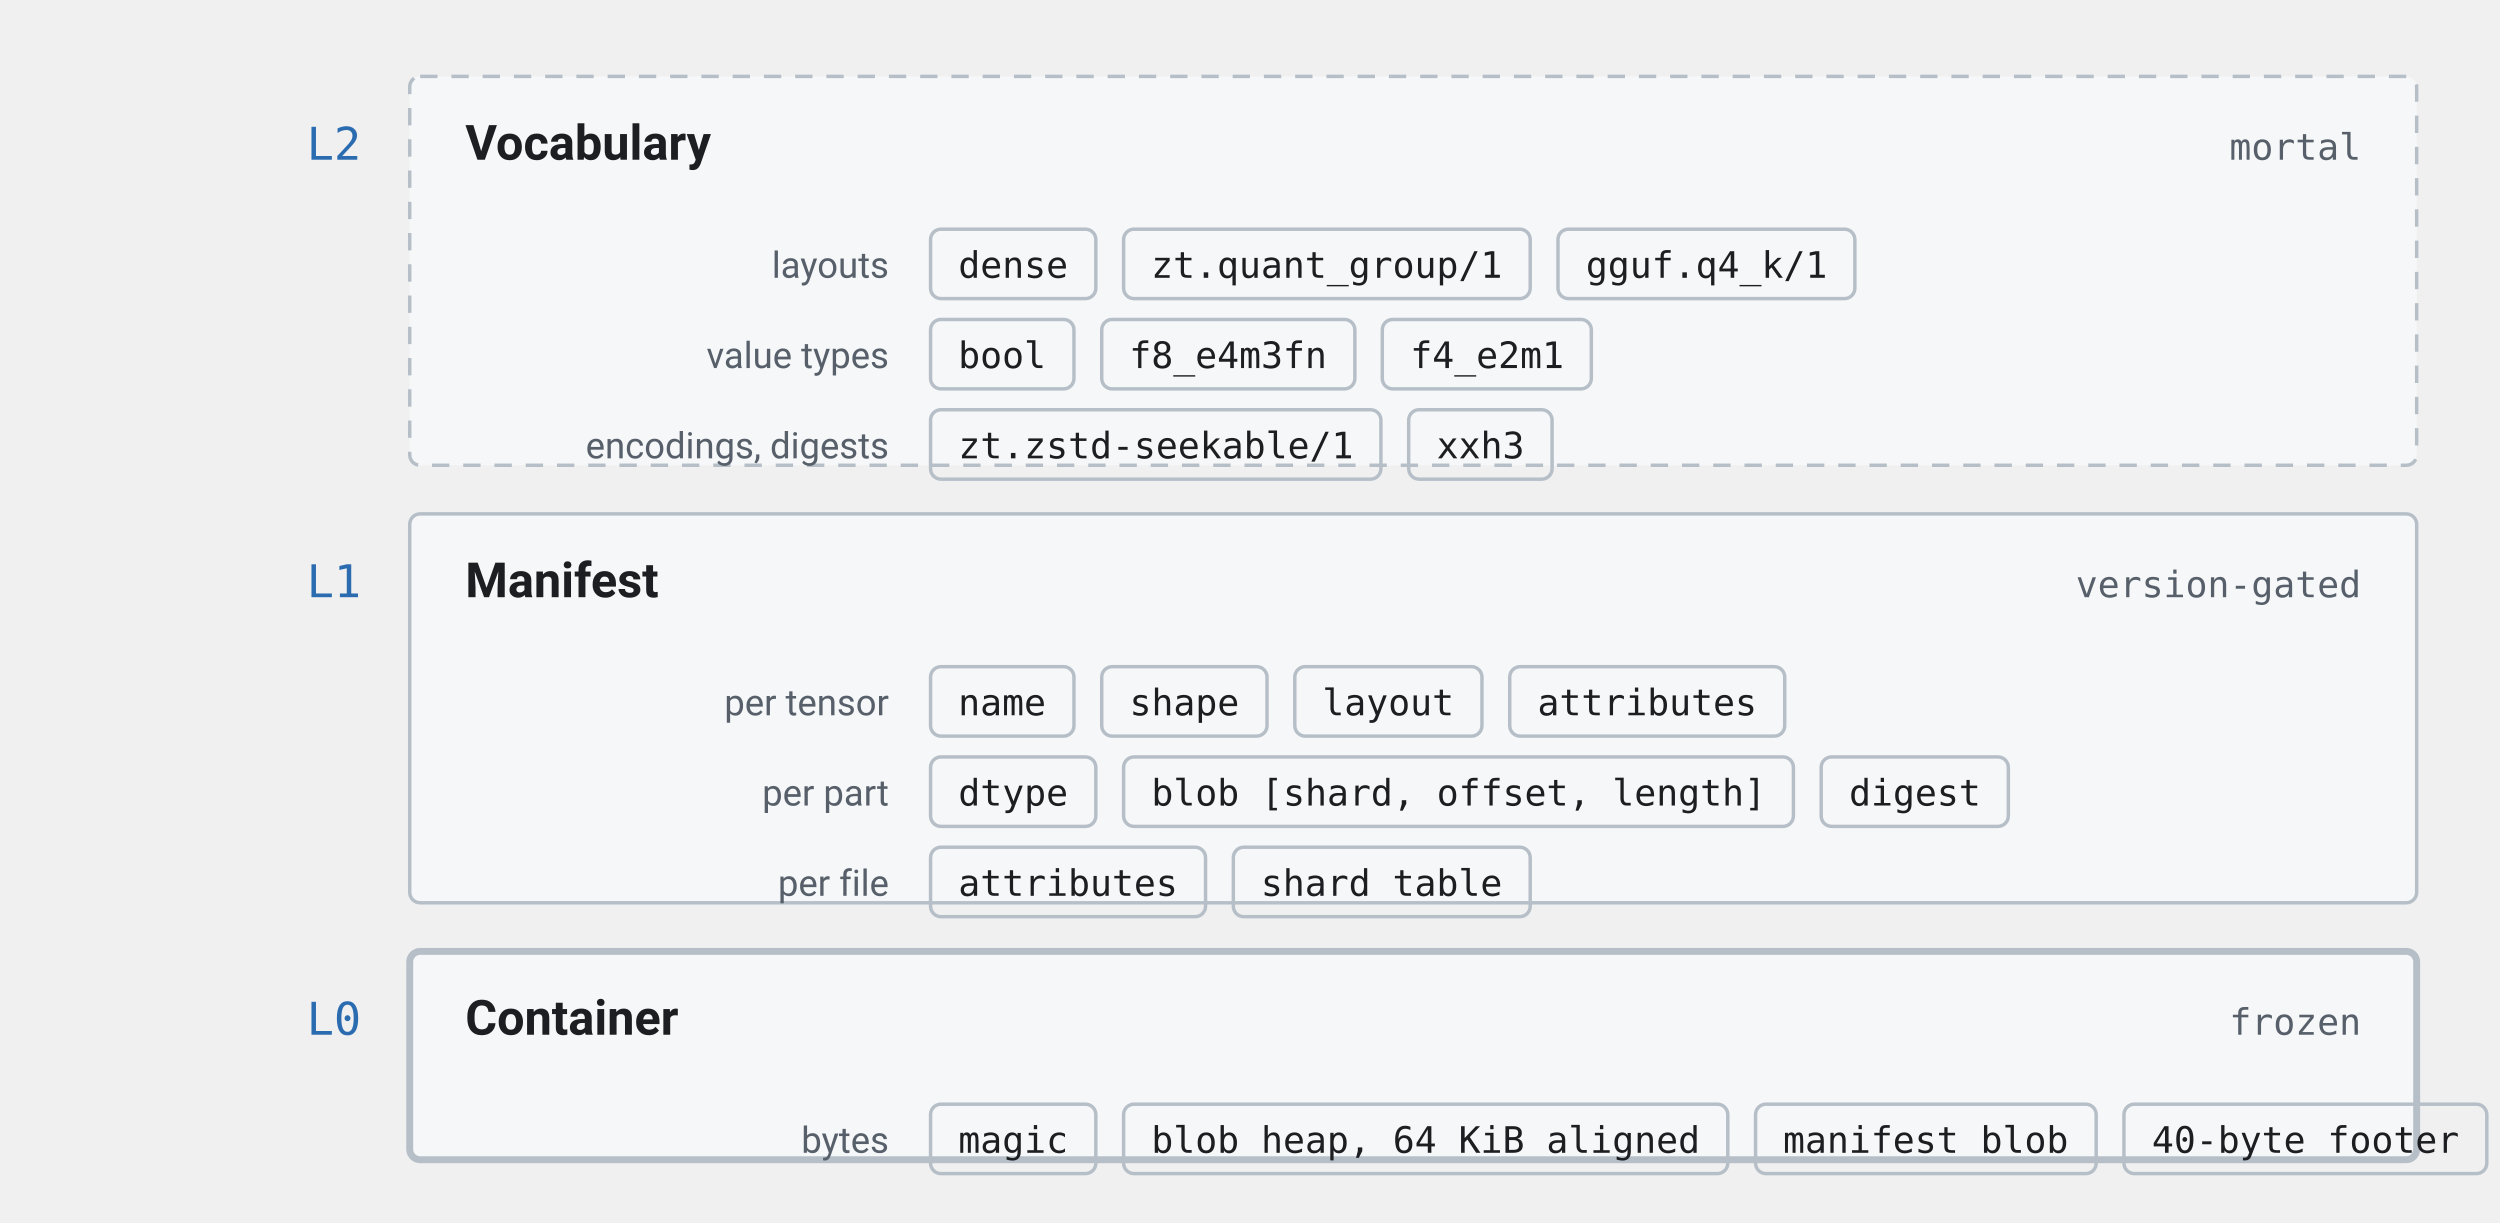
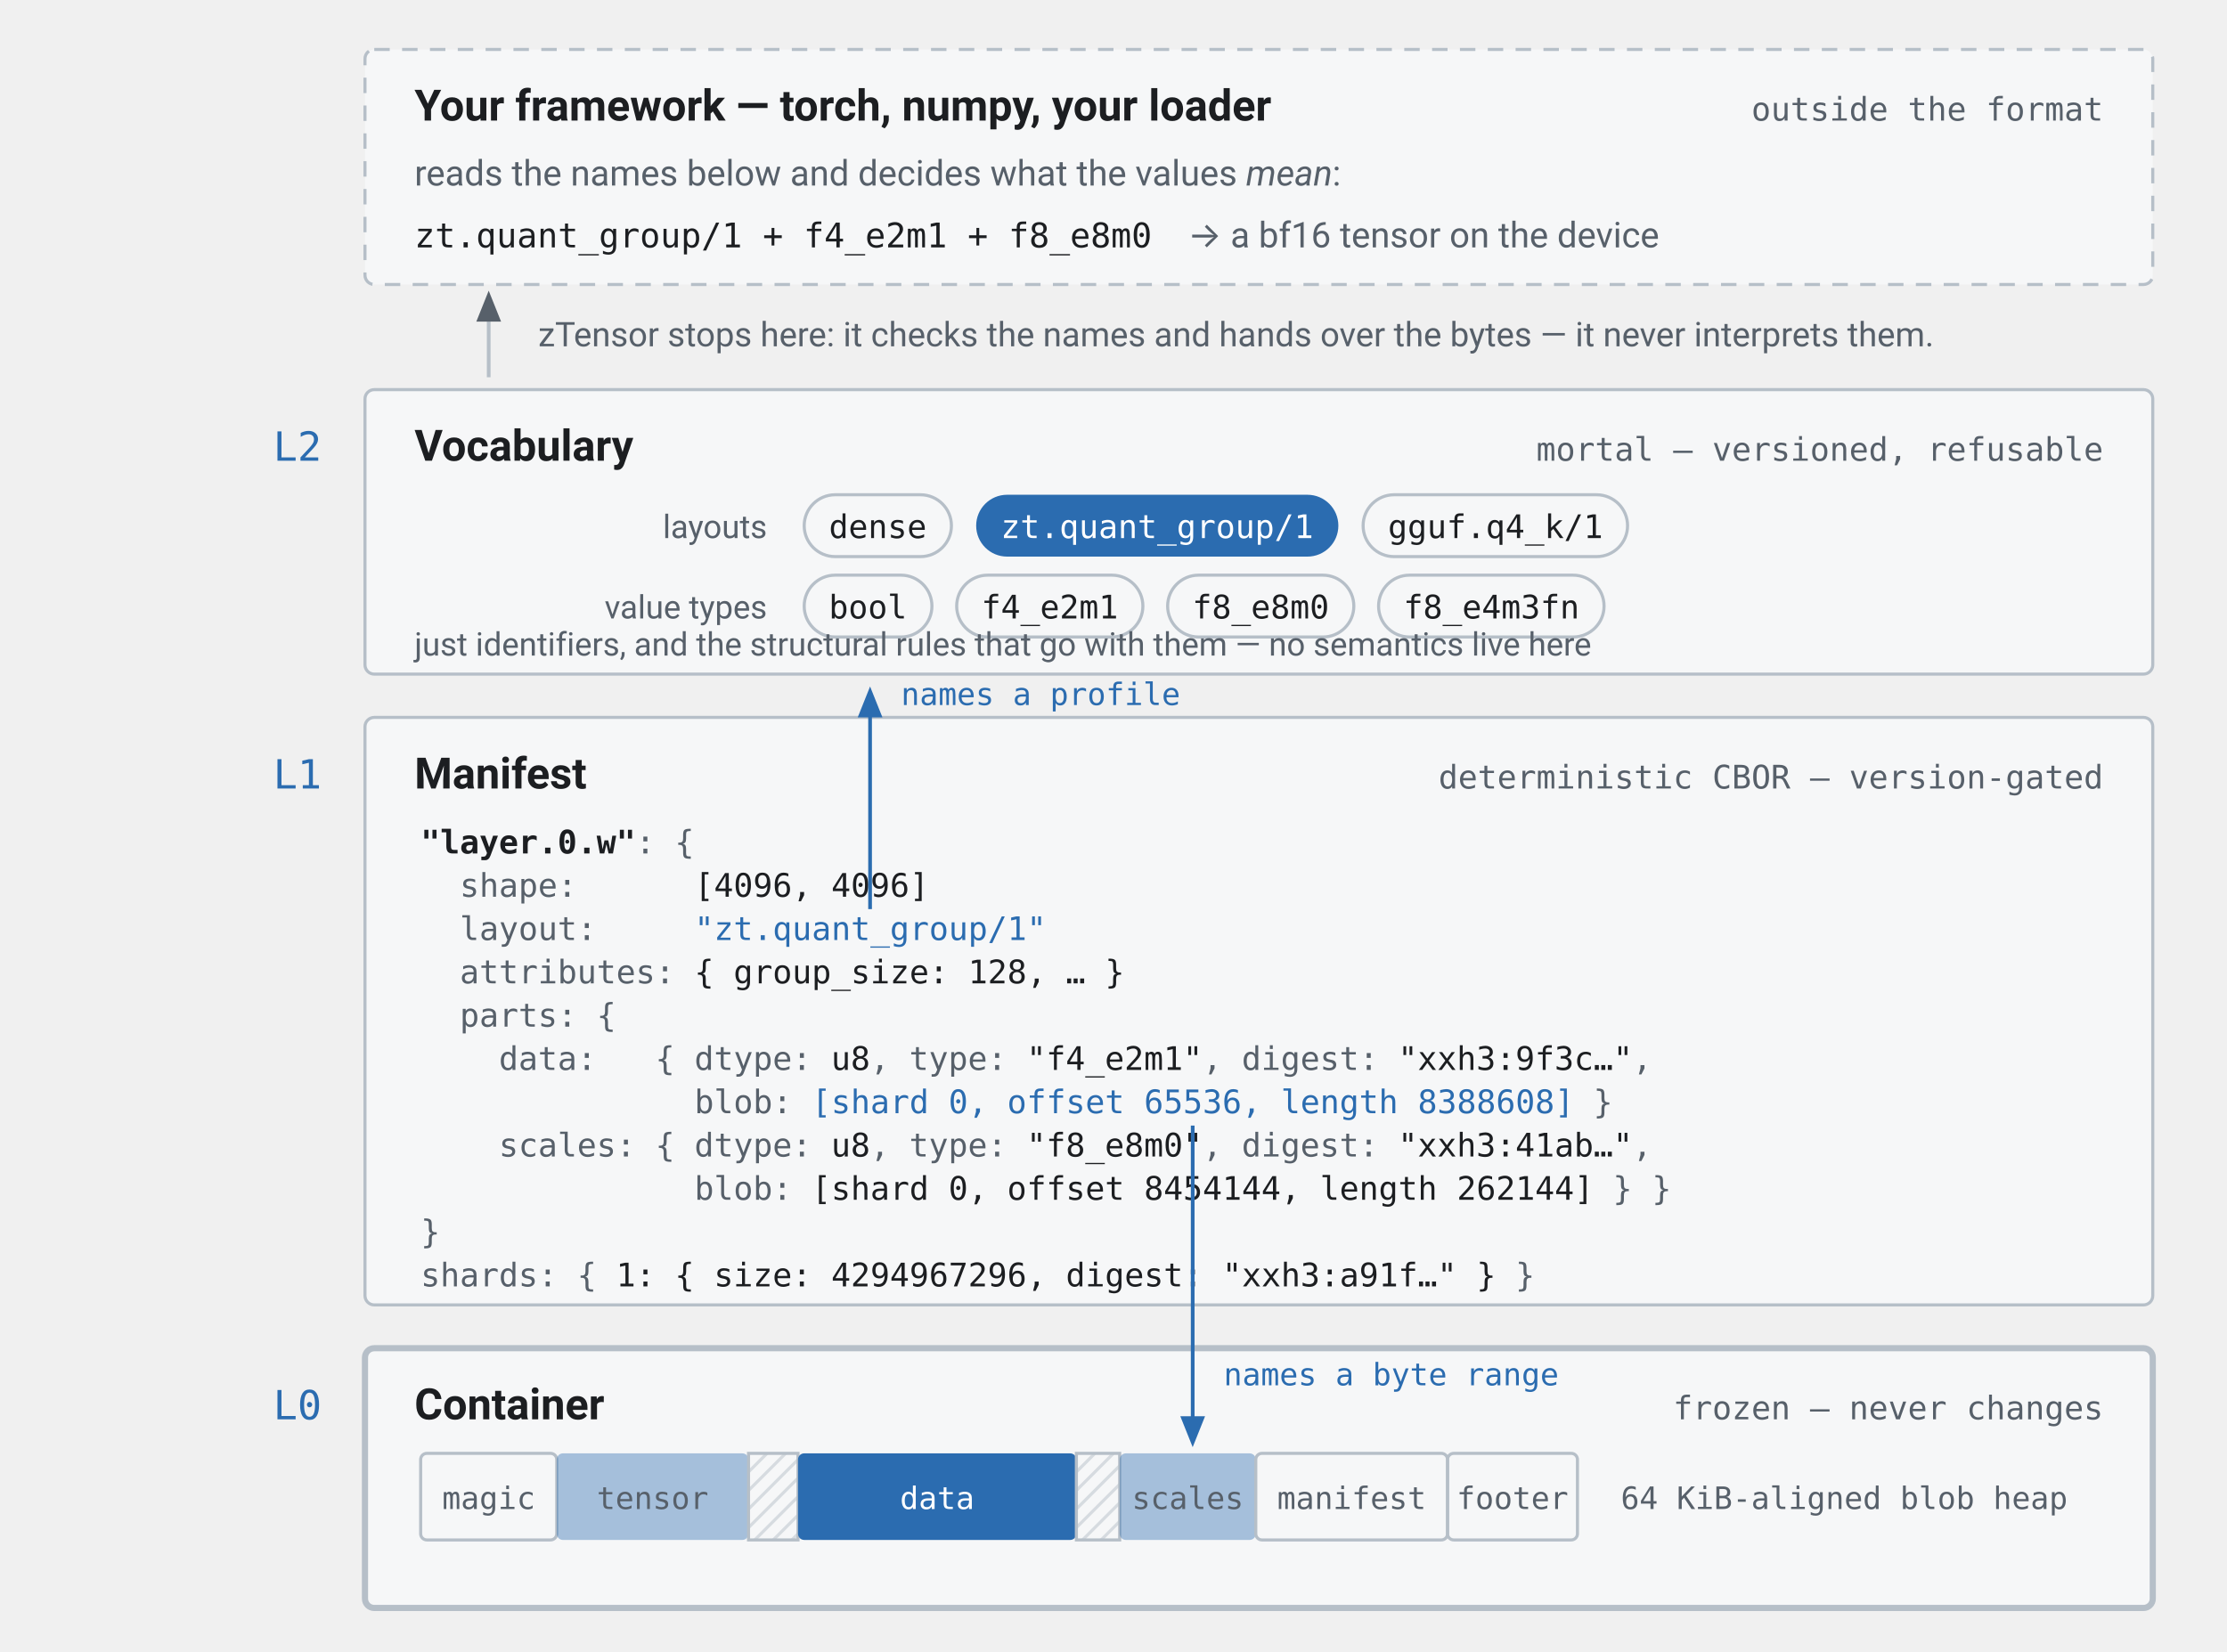
- <svg xmlns="http://www.w3.org/2000/svg" viewBox="0 0 720 352" width="720" height="352" role="img" aria-label="What each layer stores. L2 holds vocabulary identifiers, L1 holds per-tensor and per-part records, L0 holds the bytes of the container.">
+ <svg xmlns="http://www.w3.org/2000/svg" viewBox="0 0 720 534" width="720" height="534" role="img" aria-label="The three layers and what sits above them. L0 is the container: magic, a page-aligned blob heap, the manifest blob and a footer. L1 is the manifest: for each tensor a shape, a layout, attributes, and for each part a dtype, a value type, a digest and a blob triple naming a shard, an offset and a length. L2 is the vocabulary: identifiers and their structural rules. Above all three, outside the format, a framework such as torch reads those names and decides what the values mean.">
  <style>
    text { font-family: system-ui, -apple-system, "Segoe UI", Roboto, sans-serif; }
    .mono { font-family: ui-monospace, SFMono-Regular, Menlo, Consolas, monospace; }
    .fg { fill: #1c1e21; }
    .dim { fill: #57606a; }
    .rule { stroke: #d0d7de; }
    .edge { stroke: #b6bfc8; }
    .fill-alt { fill: #f6f7f8; }
    .accent { fill: #2b6cb0; }
    .accent-s { stroke: #2b6cb0; }
    .on-accent { fill: #ffffff; }
    .pad { stroke: #b6bfc8; }
    @media (prefers-color-scheme: dark) {
      .fg { fill: #e3e3e3; }
      .dim { fill: #a8a8a8; }
      .rule { stroke: #3a3b3f; }
      .edge { stroke: #4d4e53; }
      .fill-alt { fill: #242526; }
      .accent { fill: #78a9e0; }
      .accent-s { stroke: #78a9e0; }
      .on-accent { fill: #1b1b1d; }
      .pad { stroke: #4d4e53; }
    }
  </style>
-   <rect x="118" y="22" width="578" height="112" rx="3" class="fill-alt edge" stroke-width="1" stroke-dasharray="5 4" />
-   <text class="mono accent" x="104" y="46" font-size="13" text-anchor="end">L2</text>
-   <text class="fg" x="134" y="46" font-size="14" font-weight="600">Vocabulary</text>
-   <text class="mono dim" x="680" y="46" font-size="10.5" text-anchor="end">mortal</text>
-   <text class="dim" x="256" y="80" font-size="10.5" text-anchor="end">layouts</text>
-   <rect x="268.0" y="66" width="47.6" height="20" rx="3" fill="none" class="edge" stroke-width="1" />
-   <text class="mono fg" x="291.8" y="80" font-size="10.5" text-anchor="middle">dense</text>
-   <rect x="323.6" y="66" width="117.1" height="20" rx="3" fill="none" class="edge" stroke-width="1" />
-   <text class="mono fg" x="382.1" y="80" font-size="10.5" text-anchor="middle">zt.quant_group/1</text>
-   <rect x="448.7" y="66" width="85.5" height="20" rx="3" fill="none" class="edge" stroke-width="1" />
-   <text class="mono fg" x="491.5" y="80" font-size="10.5" text-anchor="middle">gguf.q4_k/1</text>
-   <text class="dim" x="256" y="106" font-size="10.5" text-anchor="end">value types</text>
-   <rect x="268.0" y="92" width="41.3" height="20" rx="3" fill="none" class="edge" stroke-width="1" />
-   <text class="mono fg" x="288.6" y="106" font-size="10.5" text-anchor="middle">bool</text>
-   <rect x="317.3" y="92" width="72.9" height="20" rx="3" fill="none" class="edge" stroke-width="1" />
-   <text class="mono fg" x="353.7" y="106" font-size="10.5" text-anchor="middle">f8_e4m3fn</text>
-   <rect x="398.1" y="92" width="60.2" height="20" rx="3" fill="none" class="edge" stroke-width="1" />
-   <text class="mono fg" x="428.3" y="106" font-size="10.5" text-anchor="middle">f4_e2m1</text>
-   <text class="dim" x="256" y="132" font-size="10.5" text-anchor="end">encodings, digests</text>
-   <rect x="268.0" y="118" width="129.7" height="20" rx="3" fill="none" class="edge" stroke-width="1" />
-   <text class="mono fg" x="332.9" y="132" font-size="10.5" text-anchor="middle">zt.zstd-seekable/1</text>
-   <rect x="405.7" y="118" width="41.3" height="20" rx="3" fill="none" class="edge" stroke-width="1" />
-   <text class="mono fg" x="426.4" y="132" font-size="10.5" text-anchor="middle">xxh3</text>
-   <rect x="118" y="148" width="578" height="112" rx="3" class="fill-alt edge" stroke-width="1" />
-   <text class="mono accent" x="104" y="172" font-size="13" text-anchor="end">L1</text>
-   <text class="fg" x="134" y="172" font-size="14" font-weight="600">Manifest</text>
-   <text class="mono dim" x="680" y="172" font-size="10.5" text-anchor="end">version-gated</text>
-   <text class="dim" x="256" y="206" font-size="10.5" text-anchor="end">per tensor</text>
-   <rect x="268.0" y="192" width="41.3" height="20" rx="3" fill="none" class="edge" stroke-width="1" />
-   <text class="mono fg" x="288.6" y="206" font-size="10.5" text-anchor="middle">name</text>
-   <rect x="317.3" y="192" width="47.6" height="20" rx="3" fill="none" class="edge" stroke-width="1" />
-   <text class="mono fg" x="341.1" y="206" font-size="10.5" text-anchor="middle">shape</text>
-   <rect x="372.9" y="192" width="53.9" height="20" rx="3" fill="none" class="edge" stroke-width="1" />
-   <text class="mono fg" x="399.8" y="206" font-size="10.5" text-anchor="middle">layout</text>
-   <rect x="434.8" y="192" width="79.2" height="20" rx="3" fill="none" class="edge" stroke-width="1" />
-   <text class="mono fg" x="474.4" y="206" font-size="10.5" text-anchor="middle">attributes</text>
-   <text class="dim" x="256" y="232" font-size="10.5" text-anchor="end">per part</text>
-   <rect x="268.0" y="218" width="47.6" height="20" rx="3" fill="none" class="edge" stroke-width="1" />
-   <text class="mono fg" x="291.8" y="232" font-size="10.5" text-anchor="middle">dtype</text>
-   <rect x="323.6" y="218" width="192.9" height="20" rx="3" fill="none" class="edge" stroke-width="1" />
-   <text class="mono fg" x="420.1" y="232" font-size="10.5" text-anchor="middle">blob [shard, offset, length]</text>
-   <rect x="524.5" y="218" width="53.9" height="20" rx="3" fill="none" class="edge" stroke-width="1" />
-   <text class="mono fg" x="551.5" y="232" font-size="10.5" text-anchor="middle">digest</text>
-   <text class="dim" x="256" y="258" font-size="10.5" text-anchor="end">per file</text>
-   <rect x="268.0" y="244" width="79.2" height="20" rx="3" fill="none" class="edge" stroke-width="1" />
-   <text class="mono fg" x="307.6" y="258" font-size="10.5" text-anchor="middle">attributes</text>
-   <rect x="355.2" y="244" width="85.5" height="20" rx="3" fill="none" class="edge" stroke-width="1" />
-   <text class="mono fg" x="397.9" y="258" font-size="10.5" text-anchor="middle">shard table</text>
-   <rect x="118" y="274" width="578" height="60" rx="3" class="fill-alt edge" stroke-width="2" />
-   <text class="mono accent" x="104" y="298" font-size="13" text-anchor="end">L0</text>
-   <text class="fg" x="134" y="298" font-size="14" font-weight="600">Container</text>
-   <text class="mono dim" x="680" y="298" font-size="10.5" text-anchor="end">frozen</text>
-   <text class="dim" x="256" y="332" font-size="10.5" text-anchor="end">bytes</text>
-   <rect x="268.0" y="318" width="47.6" height="20" rx="3" fill="none" class="edge" stroke-width="1" />
-   <text class="mono fg" x="291.8" y="332" font-size="10.5" text-anchor="middle">magic</text>
-   <rect x="323.6" y="318" width="174.0" height="20" rx="3" fill="none" class="edge" stroke-width="1" />
-   <text class="mono fg" x="410.6" y="332" font-size="10.5" text-anchor="middle">blob heap, 64 KiB aligned</text>
-   <rect x="505.6" y="318" width="98.1" height="20" rx="3" fill="none" class="edge" stroke-width="1" />
-   <text class="mono fg" x="554.6" y="332" font-size="10.5" text-anchor="middle">manifest blob</text>
-   <rect x="611.7" y="318" width="104.5" height="20" rx="3" fill="none" class="edge" stroke-width="1" />
-   <text class="mono fg" x="664.0" y="332" font-size="10.5" text-anchor="middle">40-byte footer</text>
+   <rect x="118" y="16" width="578" height="76" rx="3" class="fill-alt edge" stroke-width="1" stroke-dasharray="5 4" />
+   <text class="fg" x="134" y="39" font-size="14" font-weight="600">Your framework — torch, numpy, your loader</text>
+   <text class="mono dim" x="680" y="39" font-size="10.5" text-anchor="end">outside the format</text>
+   <text class="dim" x="134" y="60" font-size="11.5">reads the names below and decides what the values <tspan font-style="italic">mean</tspan>:</text>
+   <text class="mono fg" x="134" y="80" font-size="11">zt.quant_group/1 + f4_e2m1 + f8_e8m0</text>
+   <text class="dim" x="384" y="80" font-size="11.5">→ a bf16 tensor on the device</text>
+   <line class="edge" x1="158" y1="122" x2="158" y2="98" stroke-width="1.2" />
+   <path d="M 154 104 L 158 94 L 162 104 Z" class="dim" />
+   <text class="dim" x="174" y="112" font-size="11">zTensor stops here: it checks the names and hands over the bytes — it never interprets them.</text>
+   <rect x="118" y="126" width="578" height="92" rx="3" class="fill-alt edge" stroke-width="1" />
+   <text class="mono accent" x="104" y="149" font-size="13" text-anchor="end">L2</text>
+   <text class="fg" x="134" y="149" font-size="14" font-weight="600">Vocabulary</text>
+   <text class="mono dim" x="680" y="149" font-size="10.5" text-anchor="end">mortal — versioned, refusable</text>
+   <text class="dim" x="248" y="174" font-size="10.5" text-anchor="end">layouts</text>
+   <rect x="260.0" y="160" width="47.6" height="20" rx="10" class="fill-alt edge" stroke-width="1" />
+   <text class="mono fg" x="283.8" y="174" font-size="10.5" text-anchor="middle">dense</text>
+   <rect x="315.6" y="160" width="117.1" height="20" rx="10" class="accent" stroke-width="1" />
+   <text class="mono on-accent" x="374.1" y="174" font-size="10.5" text-anchor="middle">zt.quant_group/1</text>
+   <rect x="440.7" y="160" width="85.5" height="20" rx="10" class="fill-alt edge" stroke-width="1" />
+   <text class="mono fg" x="483.5" y="174" font-size="10.5" text-anchor="middle">gguf.q4_k/1</text>
+   <text class="dim" x="248" y="200" font-size="10.5" text-anchor="end">value types</text>
+   <rect x="260.0" y="186" width="41.3" height="20" rx="10" class="fill-alt edge" stroke-width="1" />
+   <text class="mono fg" x="280.6" y="200" font-size="10.5" text-anchor="middle">bool</text>
+   <rect x="309.3" y="186" width="60.2" height="20" rx="10" class="fill-alt edge" stroke-width="1" />
+   <text class="mono fg" x="339.4" y="200" font-size="10.5" text-anchor="middle">f4_e2m1</text>
+   <rect x="377.5" y="186" width="60.2" height="20" rx="10" class="fill-alt edge" stroke-width="1" />
+   <text class="mono fg" x="407.6" y="200" font-size="10.5" text-anchor="middle">f8_e8m0</text>
+   <rect x="445.7" y="186" width="72.9" height="20" rx="10" class="fill-alt edge" stroke-width="1" />
+   <text class="mono fg" x="482.2" y="200" font-size="10.5" text-anchor="middle">f8_e4m3fn</text>
+   <text class="dim" x="134" y="212" font-size="10.5">just identifiers, and the structural rules that go with them — no semantics live here</text>
+   <rect x="118" y="232" width="578" height="190" rx="3" class="fill-alt edge" stroke-width="1" />
+   <text class="mono accent" x="104" y="255" font-size="13" text-anchor="end">L1</text>
+   <text class="fg" x="134" y="255" font-size="14" font-weight="600">Manifest</text>
+   <text class="mono dim" x="680" y="255" font-size="10.5" text-anchor="end">deterministic CBOR — version-gated</text>
+   <text class="mono fg" x="136.0" y="276" font-size="10.5" font-weight="600" xml:space="preserve">"layer.0.w"</text>
+   <text class="mono dim" x="205.5" y="276" font-size="10.5" xml:space="preserve">: {</text>
+   <text class="mono dim" x="136.0" y="290" font-size="10.5" xml:space="preserve">  shape:      </text>
+   <text class="mono fg" x="224.5" y="290" font-size="10.5" xml:space="preserve">[4096, 4096]</text>
+   <text class="mono dim" x="136.0" y="304" font-size="10.5" xml:space="preserve">  layout:     </text>
+   <text class="mono accent" x="224.5" y="304" font-size="10.5" xml:space="preserve">"zt.quant_group/1"</text>
+   <text class="mono dim" x="136.0" y="318" font-size="10.5" xml:space="preserve">  attributes: </text>
+   <text class="mono fg" x="224.5" y="318" font-size="10.5" xml:space="preserve">{ group_size: 128, … }</text>
+   <text class="mono dim" x="136.0" y="332" font-size="10.5" xml:space="preserve">  parts: {</text>
+   <text class="mono dim" x="136.0" y="346" font-size="10.5" xml:space="preserve">    data:   { dtype: </text>
+   <text class="mono fg" x="268.7" y="346" font-size="10.5" xml:space="preserve">u8</text>
+   <text class="mono dim" x="281.3" y="346" font-size="10.5" xml:space="preserve">, type: </text>
+   <text class="mono fg" x="331.9" y="346" font-size="10.5" xml:space="preserve">"f4_e2m1"</text>
+   <text class="mono dim" x="388.8" y="346" font-size="10.5" xml:space="preserve">, digest: </text>
+   <text class="mono fg" x="452.0" y="346" font-size="10.5" xml:space="preserve">"xxh3:9f3c…"</text>
+   <text class="mono dim" x="527.8" y="346" font-size="10.5" xml:space="preserve">,</text>
+   <text class="mono dim" x="136.0" y="360" font-size="10.5" xml:space="preserve">              blob: </text>
+   <text class="mono accent" x="262.4" y="360" font-size="10.5" xml:space="preserve">[shard 0, offset 65536, length 8388608]</text>
+   <text class="mono dim" x="508.8" y="360" font-size="10.5" xml:space="preserve"> }</text>
+   <text class="mono dim" x="136.0" y="374" font-size="10.5" xml:space="preserve">    scales: { dtype: </text>
+   <text class="mono fg" x="268.7" y="374" font-size="10.5" xml:space="preserve">u8</text>
+   <text class="mono dim" x="281.3" y="374" font-size="10.5" xml:space="preserve">, type: </text>
+   <text class="mono fg" x="331.9" y="374" font-size="10.5" xml:space="preserve">"f8_e8m0"</text>
+   <text class="mono dim" x="388.8" y="374" font-size="10.5" xml:space="preserve">, digest: </text>
+   <text class="mono fg" x="452.0" y="374" font-size="10.5" xml:space="preserve">"xxh3:41ab…"</text>
+   <text class="mono dim" x="527.8" y="374" font-size="10.5" xml:space="preserve">,</text>
+   <text class="mono dim" x="136.0" y="388" font-size="10.5" xml:space="preserve">              blob: </text>
+   <text class="mono fg" x="262.4" y="388" font-size="10.5" xml:space="preserve">[shard 0, offset 8454144, length 262144]</text>
+   <text class="mono dim" x="515.1" y="388" font-size="10.5" xml:space="preserve"> } }</text>
+   <text class="mono dim" x="136.0" y="402" font-size="10.5" xml:space="preserve">}</text>
+   <text class="mono dim" x="136.0" y="416" font-size="10.5" xml:space="preserve">shards: { </text>
+   <text class="mono fg" x="199.2" y="416" font-size="10.5" xml:space="preserve">1: { size: 4294967296, digest: "xxh3:a91f…" }</text>
+   <text class="mono dim" x="483.6" y="416" font-size="10.5" xml:space="preserve"> }</text>
+   <rect x="118" y="436" width="578" height="84" rx="3" class="fill-alt edge" stroke-width="2" />
+   <text class="mono accent" x="104" y="459" font-size="13" text-anchor="end">L0</text>
+   <text class="fg" x="134" y="459" font-size="14" font-weight="600">Container</text>
+   <text class="mono dim" x="680" y="459" font-size="10.5" text-anchor="end">frozen — never changes</text>
+   <rect x="136" y="470" width="44" height="28" rx="2" fill="none" class="edge" stroke-width="1" />
+   <text class="mono dim" x="158.0" y="488" font-size="10" text-anchor="middle">magic</text>
+   <rect class="accent" x="180" y="470" width="62" height="28" rx="2" opacity="0.4" />
+   <text class="mono dim" x="211.0" y="488" font-size="10" text-anchor="middle">tensor</text>
+   <clipPath id="z242">
+     <rect x="242" y="470" width="16" height="28" />
+   </clipPath>
+   <g class="pad" stroke-width="1" opacity="0.5" clip-path="url(#z242)">
+     <line x1="214" y1="498" x2="242" y2="470" />
+     <line x1="220" y1="498" x2="248" y2="470" />
+     <line x1="226" y1="498" x2="254" y2="470" />
+     <line x1="232" y1="498" x2="260" y2="470" />
+     <line x1="238" y1="498" x2="266" y2="470" />
+     <line x1="244" y1="498" x2="272" y2="470" />
+     <line x1="250" y1="498" x2="278" y2="470" />
+     <line x1="256" y1="498" x2="284" y2="470" />
+     <line x1="262" y1="498" x2="290" y2="470" />
+     <line x1="268" y1="498" x2="296" y2="470" />
+     <line x1="274" y1="498" x2="302" y2="470" />
+     <line x1="280" y1="498" x2="308" y2="470" />
+   </g>
+   <rect x="242" y="470" width="16" height="28" fill="none" class="edge" stroke-width="1" />
+   <rect class="accent" x="258" y="470" width="90" height="28" rx="2" opacity="1" />
+   <text class="mono on-accent" x="303.0" y="488" font-size="10" text-anchor="middle">data</text>
+   <clipPath id="z348">
+     <rect x="348" y="470" width="14" height="28" />
+   </clipPath>
+   <g class="pad" stroke-width="1" opacity="0.5" clip-path="url(#z348)">
+     <line x1="320" y1="498" x2="348" y2="470" />
+     <line x1="326" y1="498" x2="354" y2="470" />
+     <line x1="332" y1="498" x2="360" y2="470" />
+     <line x1="338" y1="498" x2="366" y2="470" />
+     <line x1="344" y1="498" x2="372" y2="470" />
+     <line x1="350" y1="498" x2="378" y2="470" />
+     <line x1="356" y1="498" x2="384" y2="470" />
+     <line x1="362" y1="498" x2="390" y2="470" />
+     <line x1="368" y1="498" x2="396" y2="470" />
+     <line x1="374" y1="498" x2="402" y2="470" />
+     <line x1="380" y1="498" x2="408" y2="470" />
+     <line x1="386" y1="498" x2="414" y2="470" />
+   </g>
+   <rect x="348" y="470" width="14" height="28" fill="none" class="edge" stroke-width="1" />
+   <rect class="accent" x="362" y="470" width="44" height="28" rx="2" opacity="0.4" />
+   <text class="mono dim" x="384.0" y="488" font-size="10" text-anchor="middle">scales</text>
+   <rect x="406" y="470" width="62" height="28" rx="2" fill="none" class="edge" stroke-width="1" />
+   <text class="mono dim" x="437.0" y="488" font-size="10" text-anchor="middle">manifest</text>
+   <rect x="468" y="470" width="42" height="28" rx="2" fill="none" class="edge" stroke-width="1" />
+   <text class="mono dim" x="489.0" y="488" font-size="10" text-anchor="middle">footer</text>
+   <text class="mono dim" x="524" y="488" font-size="10">64 KiB-aligned blob heap</text>
+   <line class="accent-s" x1="281.3" y1="294" x2="281.3" y2="226" stroke-width="1.2" />
+   <path d="M 277.3 232 L 281.3 222 L 285.3 232 Z" class="accent" />
+   <text class="mono accent" x="291.3" y="228" font-size="10">names a profile</text>
+   <line class="accent-s" x1="385.6" y1="364" x2="385.6" y2="464" stroke-width="1.2" />
+   <path d="M 381.6 458 L 385.6 468 L 389.6 458 Z" class="accent" />
+   <text class="mono accent" x="395.6" y="448" font-size="10">names a byte range</text>
</svg>
